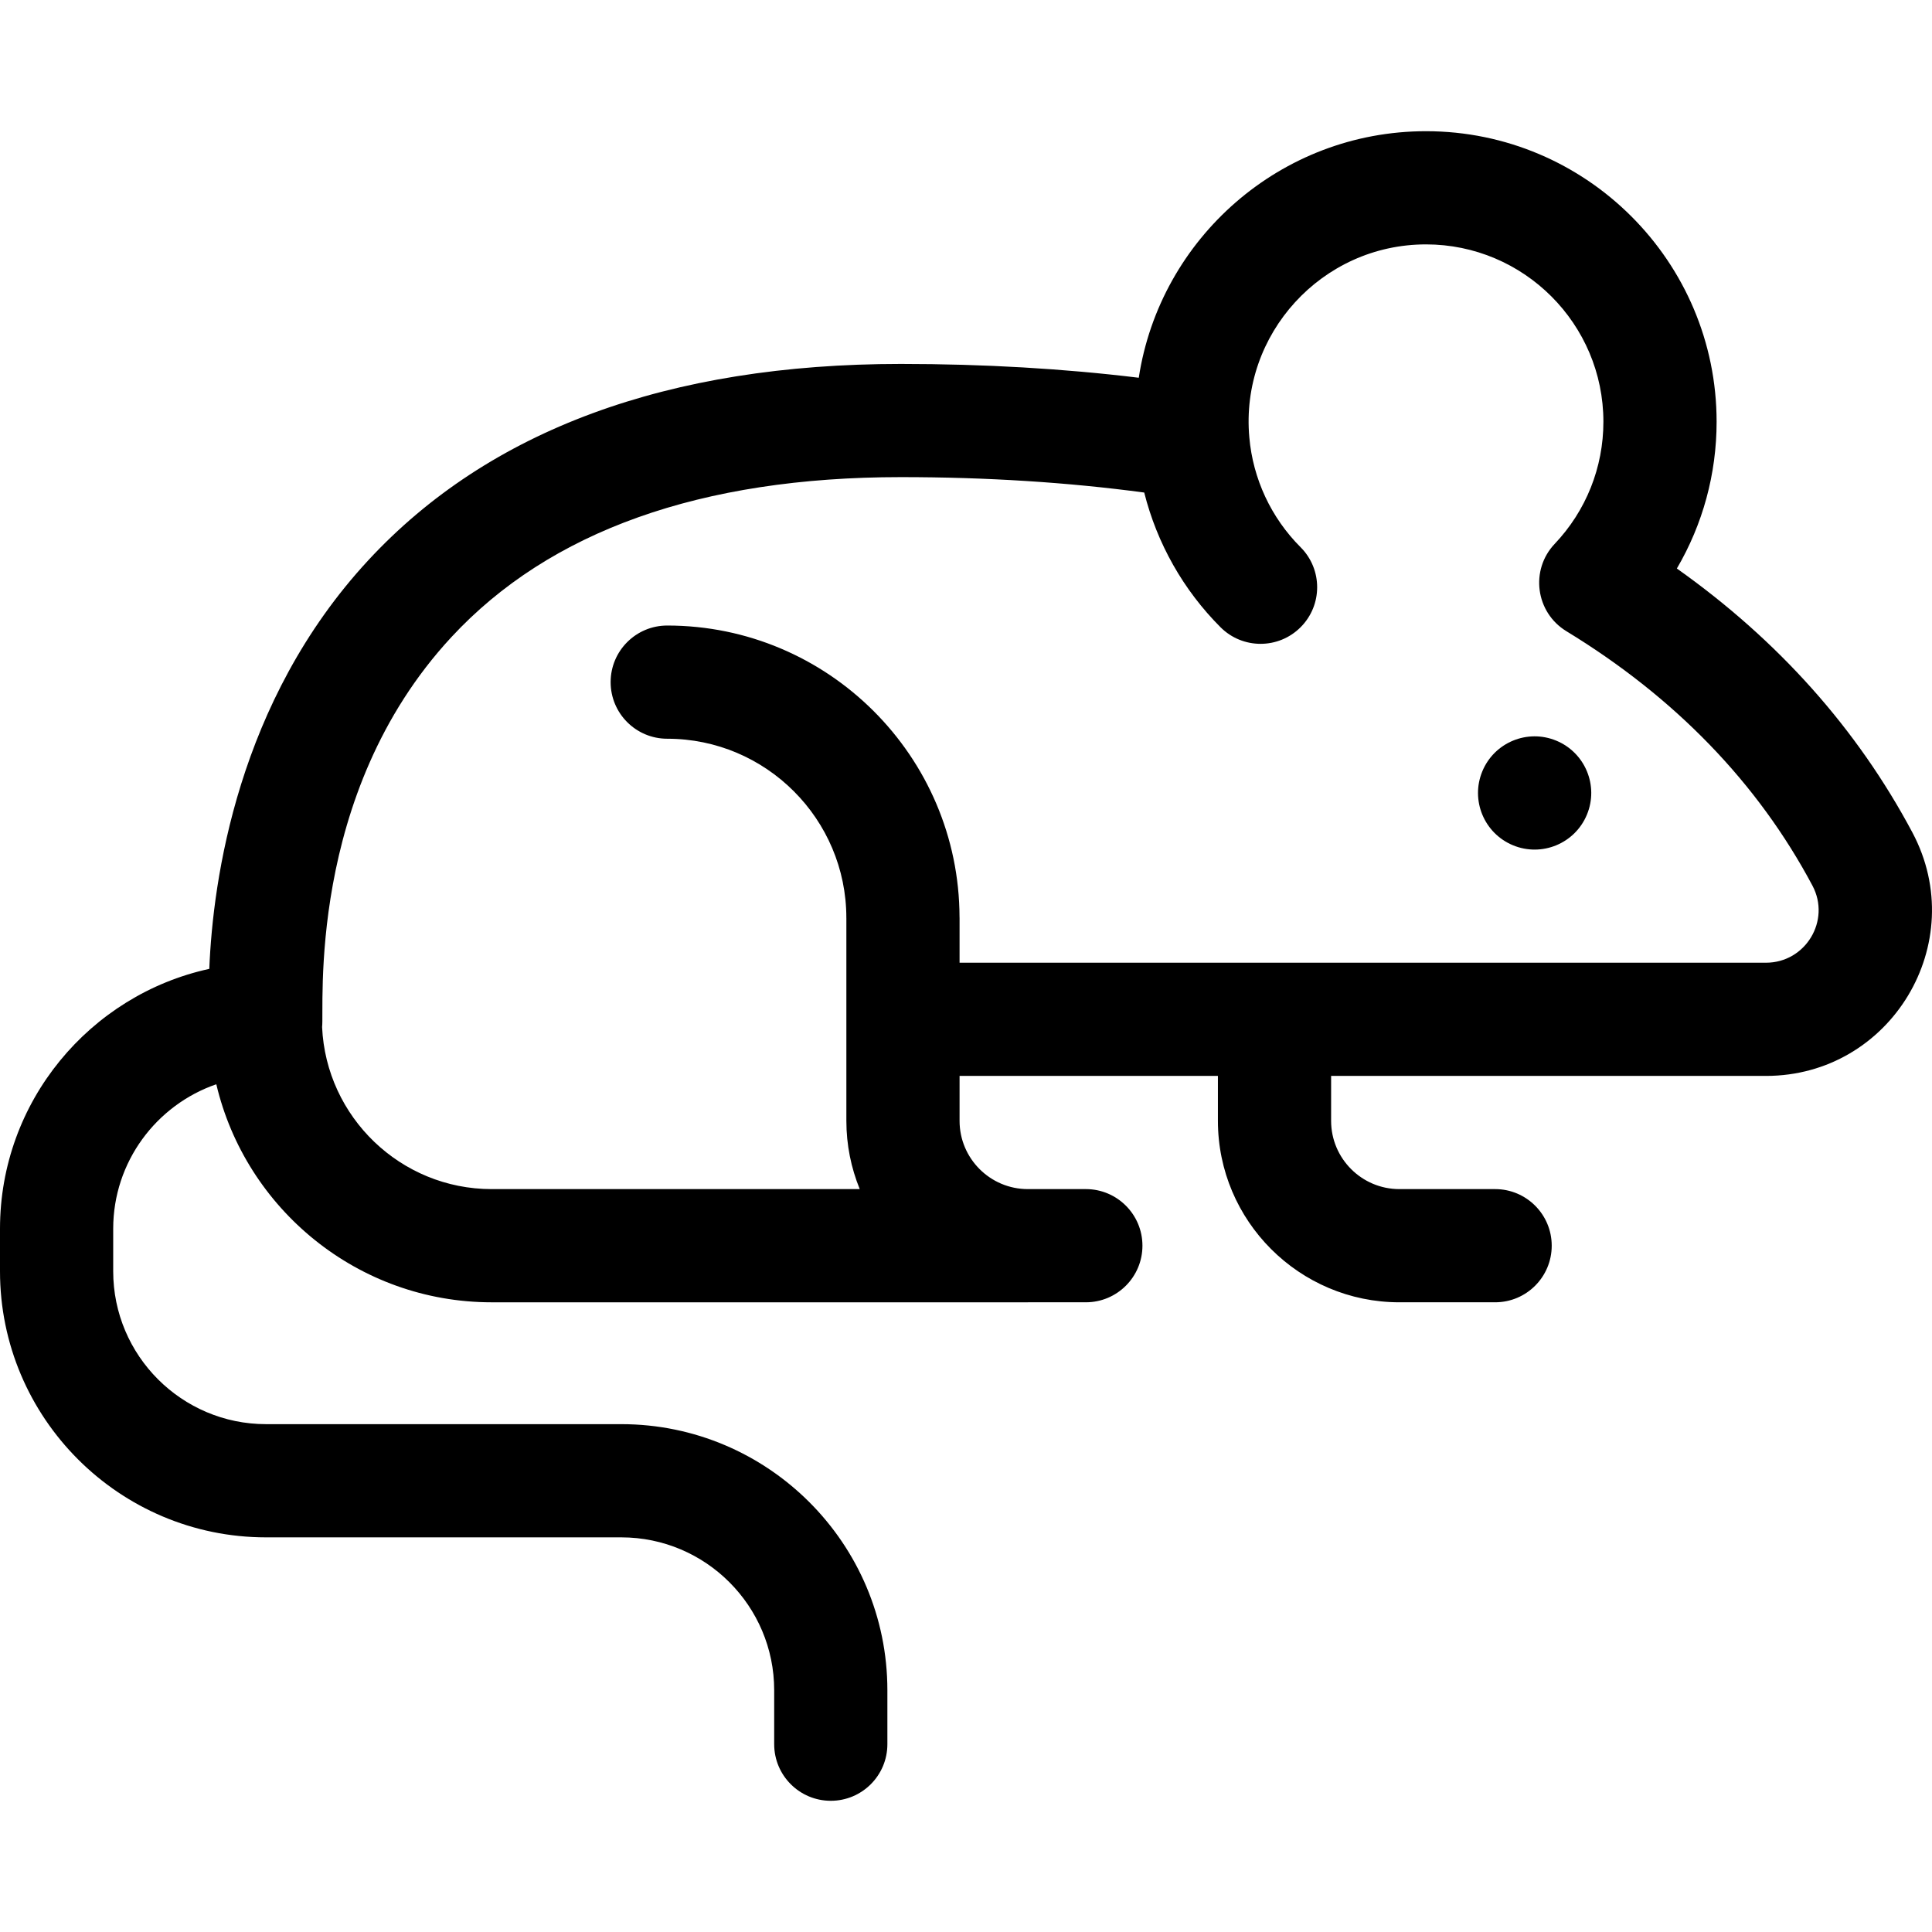
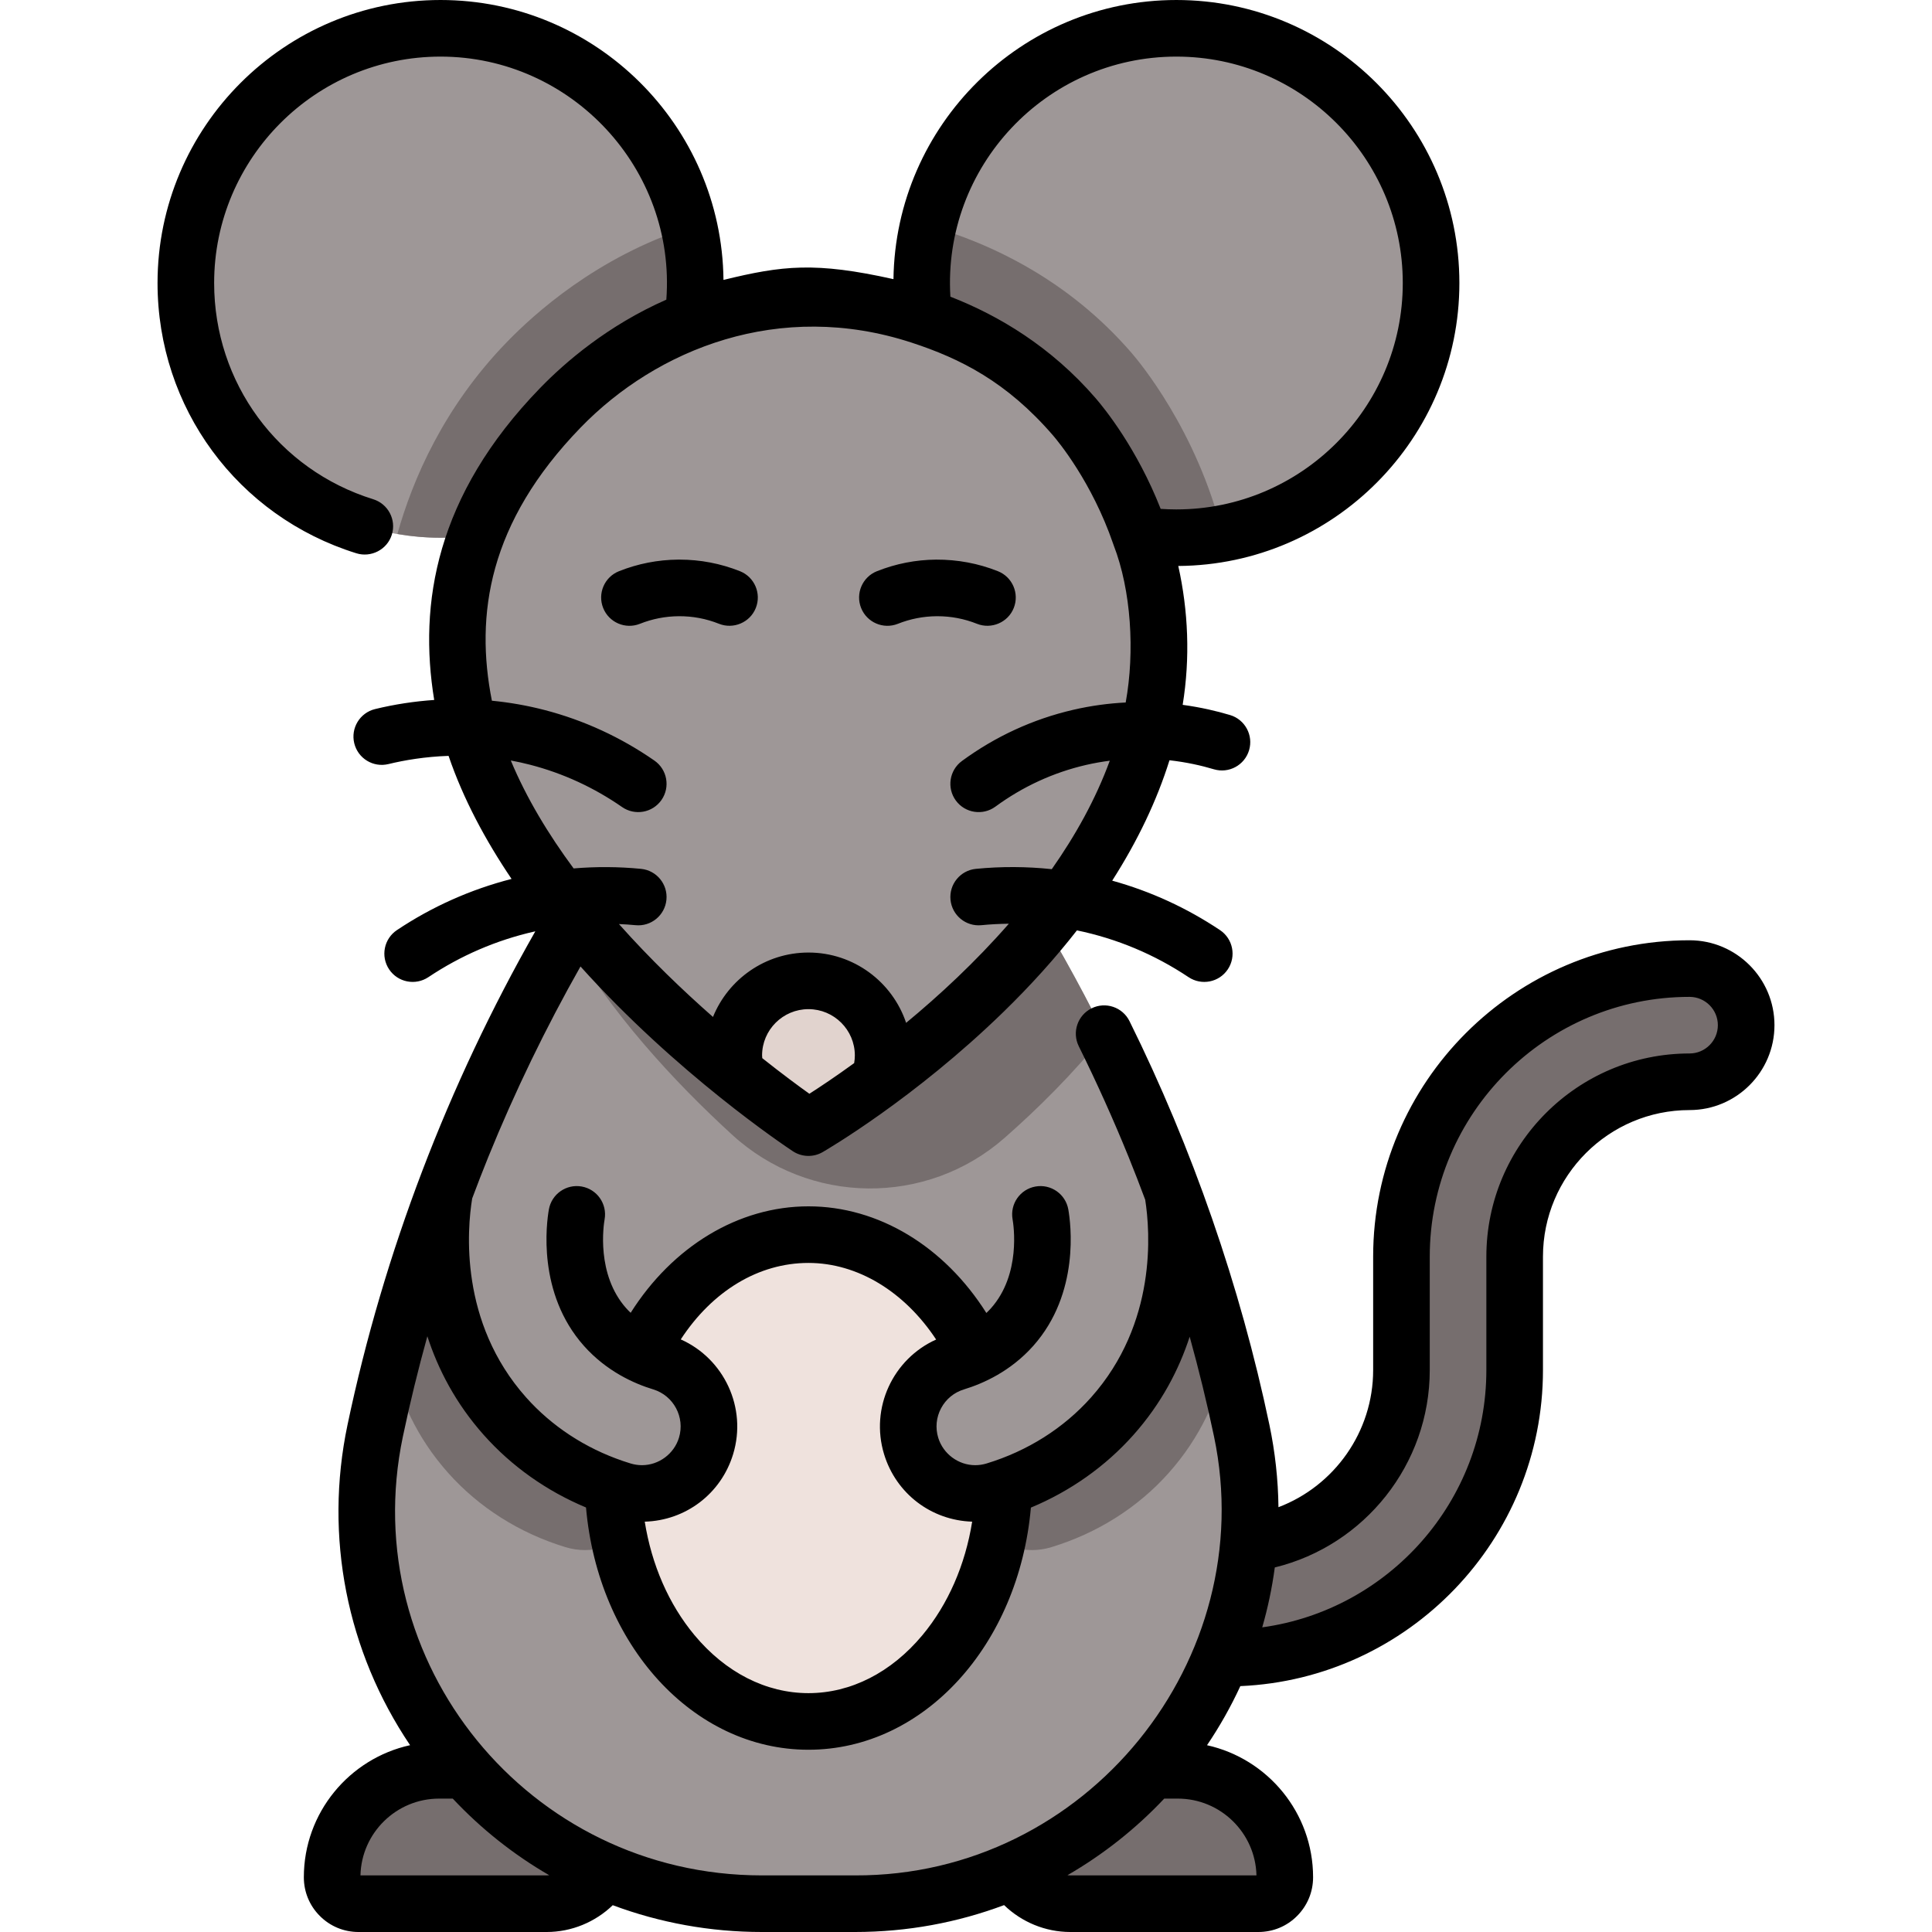
<svg xmlns="http://www.w3.org/2000/svg" id="Capa_1" enable-background="new 0 0 512 512" height="512" viewBox="0 0 512 512" width="512">
  <g>
-     <path d="m506.815 220.637c-14.634-27.507-35.607-50.979-62.431-69.976 6.858-11.697 10.534-25.05 10.534-38.888 0-42.459-34.548-77.003-77.014-77.003-38.494 0-70.481 28.394-76.12 65.337-19.898-2.421-41.018-3.66-63.043-3.66-61.681 0-109.177 17.516-141.169 52.061-34.616 37.378-41.153 84.746-42.108 108.25-31.672 6.913-55.464 35.162-55.464 68.876v11.273c0 38.879 31.631 70.509 70.51 70.509h94.146c22.338 0 40.511 18.173 40.511 40.511v14.303c0 8.284 6.716 14.999 14.999 14.999 8.284 0 14.999-6.716 14.999-14.999v-14.303c0-38.879-31.631-70.51-70.51-70.51h-94.145c-22.338 0-40.511-18.173-40.511-40.511v-11.273c0-17.722 11.443-32.811 27.325-38.296 7.801 33.083 37.551 57.788 72.981 57.788h142.075c.026 0 .051-.004.077-.004h15.303c8.284 0 14.999-6.716 14.999-14.999s-6.716-14.999-14.999-14.999h-15.378c-9.973 0-18.086-8.113-18.086-18.086v-11.909h68.463v11.909c0 26.514 21.571 48.085 48.086 48.085h25.378c8.284 0 14.999-6.716 14.999-14.999s-6.716-14.999-14.999-14.999h-25.378c-9.973 0-18.087-8.113-18.087-18.086v-11.909h115.236c33.117 0 54.353-35.251 38.821-64.492zm-38.822 34.493c-7.974 0-203.289 0-213.698 0v-11.881c0-.066-.009-.13-.01-.196-.107-42.63-34.813-77.28-77.462-77.28-8.284 0-14.999 6.716-14.999 14.999 0 8.284 6.716 14.999 14.999 14.999 26.174 0 47.468 21.298 47.468 47.478 0 .033.005.064.005.097v53.69c0 6.397 1.266 12.502 3.544 18.09h-97.536c-24.127 0-43.874-19.089-44.946-42.956.666-4.82-4.464-61.535 34.249-103.309 26.084-28.146 66.166-42.418 119.134-42.418 22.716 0 44.347 1.382 64.492 4.087 3.37 13.416 10.325 25.801 20.222 35.699 5.856 5.857 15.355 5.858 21.212 0 5.858-5.858 5.858-15.354 0-21.212-7.804-7.804-12.626-18.123-13.583-29.108-2.464-27.342 19.218-51.143 46.819-51.143 25.924 0 47.015 21.086 47.015 47.004 0 12.092-4.585 23.585-12.909 32.363-6.567 6.925-5.068 18.16 3.09 23.134 28.807 17.549 50.754 40.245 65.226 67.449 4.912 9.245-1.833 20.414-12.332 20.414z" />
-     <ellipse cx="406.538" cy="210.127" rx="14.999" ry="14.999" transform="matrix(.383 -.924 .924 .383 56.831 505.307)" />
+     <g>
+       <g fill="#9e9797">
+         <circle cx="311.75" cy="75" r="67.5" />
+         <circle cx="116.75" cy="75" r="67.5" />
+       </g>
+       <g>
+         <g>
+           <path d="m325.052 439.431h-21.624c-8.284 0-15-6.716-15-15s6.716-15 15-15h21.624c25.557 0 46.349-20.792 46.349-46.349v-30.053c0-42.099 34.25-76.349 76.35-76.349 8.284 0 15 6.716 15 15s-6.716 15-15 15c-25.558 0-46.35 20.792-46.35 46.349v30.053c-.001 42.099-34.251 76.349-76.349 76.349z" fill="#766e6e" />
+         </g>
+         <g fill="#766e6e">
+           <path d="m333.481 504.5h-49.855c-9.762 0-17.676-7.914-17.676-17.676 0-9.762 7.914-17.676 17.676-17.676h28.503c15.658 0 28.351 12.693 28.351 28.351.001 3.867-3.133 7.001-6.999 7.001z" />
+           <path d="m95.019 504.5h49.855c9.762 0 17.676-7.914 17.676-17.676 0-9.762-7.914-17.676-17.676-17.676h-28.504c-15.658 0-28.351 12.693-28.351 28.351 0 3.867 3.134 7.001 7 7.001z" />
+         </g>
+         <path d="m226.601 504.5h-24.702c-66.424 0-116.053-60.707-102.474-125.346 10.842-51.611 30.862-100.884 59.119-145.502h111.411c28.257 44.618 48.277 93.891 59.119 145.502 13.58 64.639-36.049 125.346-102.473 125.346z" fill="#9e9797" />
+         <path d="m309.748 390.316c8.439-9.478 12.876-19.87 15.081-29.392-3.911-15.349-8.654-30.456-14.181-45.269-2.184.431-7.964 1.872-12.994 6.995-5.482 5.582-6.635 12.034-6.924 14.174.527 2.987 2.637 18.468-7.513 29.867-4.841 5.437-10.788 8.076-14.923 9.333-9.386 2.852-14.684 12.774-11.832 22.16 2.329 7.665 9.373 12.603 16.99 12.603 1.71 0 3.449-.249 5.17-.772 12.184-3.703 22.948-10.515 31.126-19.699z" fill="#766e6e" />
+         <path d="m118.747 390.316c-8.439-9.478-12.876-19.87-15.081-29.392 3.911-15.349 8.654-30.456 14.181-45.269 2.184.431 7.964 1.872 12.994 6.995 5.482 5.582 6.635 12.034 6.924 14.174-.527 2.987-2.637 18.468 7.513 29.867 4.841 5.437 10.788 8.076 14.923 9.333 9.386 2.852 14.684 12.774 11.832 22.16-2.329 7.665-9.373 12.603-16.99 12.603-1.71 0-3.449-.249-5.17-.772-12.184-3.703-22.947-10.515-31.126-19.699z" fill="#766e6e" />
+         <g>
+           <g fill="#766e6e">
+             <path d="m134.32 90.654c-16.753 17.275-24.943 36.384-29.011 50.861 3.721.636 7.539.985 11.441.985 37.279 0 67.5-30.221 67.5-67.5 0-5.083-.58-10.028-1.645-14.79-24.652 8.007-41.175 23.112-48.285 30.444z" />
+             <path d="m246.002 59.746c-1.133 4.904-1.752 10.005-1.752 15.254 0 37.279 30.221 67.5 67.5 67.5 4.17 0 8.245-.398 12.206-1.122-6.826-27.394-22.175-45.65-24.051-47.822-16.692-19.326-37.138-28.987-53.903-33.81z" />
+             <path d="m269.956 233.652h-111.411c-2.942 4.645-5.772 9.352-8.534 14.095 11.567 20.513 28.665 38.914 44.02 52.981 20.349 18.642 51.489 19.018 72.22.801 8.797-7.73 18.066-16.917 26.473-27.317-6.868-13.881-14.451-27.427-22.768-40.56z" />
+           </g>
+           <path d="m214.25 78.714c-34.836.493-57.668 21.024-65.745 29.353-22.118 22.807-26.095 49.503-27.019 58.088v.001c-.003.056-.154 2.779-.154 5.36 0 56.636 68.51 109.88 87.875 123.798 3.052 2.194 7.13 2.301 10.289.264 19.635-12.656 87.673-61.059 87.673-124.063 0-2.748-.145-5.224-.171-5.642-1.955-31.29-20.407-53.236-22.294-55.42-27.329-31.639-66.893-31.79-70.454-31.739z" fill="#9e9797" />
+           <path d="m214.25 259.935c-10.93 0-19.791 8.85-19.791 19.766 0 1.666.229 3.274.617 4.82 5.8 4.68 10.723 8.342 14.128 10.79 3.063 2.202 7.151 2.292 10.321.247 3.286-2.12 7.92-5.236 13.358-9.247.736-2.07 1.158-4.288 1.158-6.61 0-10.917-8.861-19.766-19.791-19.766z" fill="#e1d3ce" />
+         </g>
+         <ellipse cx="214.25" cy="391.698" fill="#efe2dd" rx="51.822" ry="64.506" />
+         <path d="m264.8 377.514c-7.146 3.982-10.814 12.523-8.339 20.669 1.336 4.396 4.225 7.888 7.881 10.073 1.125-5.285 1.731-10.833 1.731-16.558 0-4.875-.449-9.618-1.273-14.184z" fill="#e1d3ce" />
+         <path d="m164.158 408.254c3.654-2.185 6.542-5.676 7.877-10.07 2.474-8.144-1.192-16.684-8.335-20.667-.823 4.565-1.272 9.307-1.272 14.181-.001 5.725.606 11.271 1.73 16.556z" fill="#e1d3ce" />
+         <g>
+           <path d="m310.717 315.66c1.439 8.171 4.542 36.623-15.969 59.656-8.178 9.184-18.942 15.996-31.128 19.699-1.721.523-3.46.772-5.17.772-7.617 0-14.661-4.938-16.99-12.603-2.852-9.386 2.445-19.308 11.832-22.16 4.135-1.257 10.083-3.896 14.924-9.333 10.15-11.399 8.04-26.88 7.513-29.867z" fill="#9e9797" />
+         </g>
+         <g>
+           <path d="m117.856 315.66c-1.439 8.171-4.542 36.623 15.969 59.656 8.178 9.184 18.942 15.996 31.128 19.699 1.721.523 3.46.772 5.17.772 7.617 0 14.661-4.938 16.99-12.603 2.852-9.386-2.445-19.308-11.832-22.16-4.135-1.257-10.083-3.896-14.924-9.333-10.15-11.399-8.04-26.88-7.513-29.867z" fill="#9e9797" />
+         </g>
+       </g>
+     </g>
+     <path d="m190.557 165.314c3.76 1.496 8.191-.3 9.741-4.196 1.531-3.849-.348-8.21-4.196-9.742-5.126-2.04-10.517-3.073-16.027-3.073-.119 0-.24 0-.36.001-5.392.044-10.667 1.078-15.677 3.072-3.849 1.532-5.727 5.894-4.195 9.742 1.532 3.849 5.896 5.728 9.742 4.195 3.277-1.304 6.727-1.98 10.253-2.009 3.706-.033 7.293.647 10.719 2.01zm257.193 83.866c-46.234 0-83.85 37.615-83.85 83.85v30.05c0 16.404-10.316 30.735-25.096 36.343-.082-7.268-.88-14.6-2.394-21.814-7.705-36.708-20.465-73.443-37.081-107.001-1.838-3.712-6.34-5.23-10.05-3.392-3.712 1.839-5.23 6.338-3.392 10.05 4.74 9.568 9.183 19.439 13.204 29.338 1.525 3.754 2.98 7.541 4.401 11.341 1.321 8.407 3.188 32.693-14.345 52.384-7.262 8.154-16.843 14.209-27.706 17.511-.979.297-1.985.448-2.991.448-4.475 0-8.51-2.995-9.813-7.284-.797-2.623-.524-5.399.767-7.817s3.447-4.189 6.07-4.986c5.057-1.537 12.343-4.783 18.344-11.521 12.45-13.982 9.93-32.572 9.298-36.156-.718-4.079-4.604-6.806-8.688-6.085-4.079.719-6.804 4.608-6.084 8.688.258 1.465 2.29 14.573-5.729 23.579-.395.444-.805.852-1.219 1.248-11.115-17.622-28.569-28.262-47.146-28.262-18.553 0-35.995 10.621-47.118 28.215-.398-.384-.793-.775-1.174-1.203-8.019-9.005-5.986-22.113-5.729-23.579.72-4.079-2.005-7.969-6.084-8.688-4.075-.718-7.969 2.005-8.688 6.085-.632 3.584-3.152 22.175 9.297 36.156 6.001 6.739 13.289 9.985 18.345 11.521 5.415 1.646 8.481 7.39 6.837 12.804-1.304 4.289-5.339 7.284-9.814 7.284-1.006 0-2.012-.151-2.989-.447-.649-.197-1.293-.406-1.933-.623-.046-.018-.094-.03-.14-.047-10.011-3.418-18.839-9.211-25.634-16.842-17.777-19.963-15.612-44.654-14.292-52.727 1.381-3.685 2.795-7.357 4.275-10.999 7.026-17.305 15.233-34.235 24.428-50.477 25.488 28.392 54.128 47.544 56.28 48.965 2.374 1.568 5.427 1.656 7.885.235.981-.567 24.312-14.155 47.94-37.168 7.279-7.09 13.765-14.304 19.455-21.598 10.578 2.191 20.553 6.369 29.582 12.398 3.41 2.277 8.082 1.404 10.402-2.071 2.3-3.445 1.373-8.102-2.072-10.402-8.824-5.894-18.415-10.289-28.563-13.101 6.76-10.565 11.844-21.242 15.18-31.906 4.556.514 8.542 1.427 11.755 2.388 3.972 1.187 8.147-1.068 9.335-5.037 1.187-3.968-1.068-8.147-5.036-9.334-3.497-1.046-7.739-2.05-12.559-2.702 2.025-12.493 1.473-24.942-1.164-36.804 41.122-.274 74.494-33.802 74.494-74.987 0-41.355-33.645-75-75-75-41.012 0-74.422 33.093-74.974 73.976-20.725-4.63-29.426-3.614-45.047.205-.443-40.978-33.899-74.182-74.98-74.182-41.355 0-75 33.645-75 75 0 33.039 21.179 61.823 52.7 71.627 3.854 1.199 8.146-.932 9.39-4.934 1.229-3.956-.979-8.159-4.935-9.389-25.215-7.842-42.155-30.871-42.155-57.304 0-33.084 26.916-60 60-60 34.673 0 62.406 29.746 59.836 64.412-15.515 6.838-26.778 16.538-33.465 23.434-27.626 28.487-32.235 57.144-28.054 82.65-5.259.361-10.506 1.159-15.669 2.415-4.024.979-6.494 5.035-5.516 9.06.979 4.024 5.028 6.498 9.061 5.516 4.256-1.035 9.693-1.962 15.933-2.172 3.886 11.397 9.76 22.355 16.693 32.609-10.818 2.779-21.031 7.319-30.377 13.561-3.445 2.3-4.372 6.958-2.072 10.402 2.319 3.474 6.996 4.346 10.402 2.071 8.588-5.735 18.024-9.8 28.049-12.082.096-.022.193-.038.29-.06-23.117 40.586-40.182 85.152-49.77 130.793-6.223 29.624-.178 60.031 16.587 84.882-16.082 3.531-28.157 17.883-28.157 35.01 0 3.874 1.509 7.516 4.226 10.232 2.73 2.752 6.379 4.268 10.274 4.268h49.851c6.587 0 12.871-2.624 17.513-7.104 12.451 4.648 25.8 7.103 39.515 7.103h24.7c13.894 0 27.202-2.525 39.494-7.126 4.644 4.494 10.939 7.126 17.537 7.126h49.851c3.896 0 7.544-1.516 10.252-4.246 2.739-2.738 4.248-6.38 4.248-10.254 0-17.11-12.052-31.45-28.111-34.999 3.349-4.955 6.307-10.191 8.831-15.663 44.547-1.92 80.2-38.747 80.2-83.757v-30.05c0-21.422 17.428-38.85 38.85-38.85 12.406 0 22.5-10.093 22.5-22.5s-10.096-22.501-22.502-22.501zm-221.388 32.555c-4.94 3.585-9.066 6.331-11.869 8.126-2.899-2.073-7.254-5.284-12.486-9.441-.015-.239-.047-.482-.047-.719 0-6.764 5.514-12.266 12.291-12.266s12.291 5.502 12.291 12.266c-.001.677-.062 1.357-.18 2.034zm85.388-266.735c33.084 0 60 26.916 60 60s-26.916 60-60 60c-1.396 0-2.785-.05-4.16-.145-6.287-15.997-14.836-26.553-17.21-29.303-11.855-13.725-25.796-21.973-38.518-26.929-2.08-34.483 25.373-63.623 59.888-63.623zm-176.382 186.539c1.7.315 3.424.687 5.174 1.142 8.683 2.255 16.867 6.023 24.326 11.2 3.369 2.338 8.057 1.544 10.438-1.885 2.362-3.403 1.518-8.076-1.885-10.438-8.916-6.188-18.709-10.694-29.107-13.396-4.572-1.187-9.243-2.008-13.959-2.466-4.496-22.736-.925-47.188 23.535-72.409 20.13-20.757 52.659-33.954 87.711-22.482 12.884 4.217 25.174 10.363 37.428 24.55 1.365 1.58 10.331 12.36 15.988 28.807.037.113.074.226.117.337 4.636 11.972 5.641 28.195 3.186 41.668-4.42.227-9.084.821-13.942 1.949-10.646 2.472-20.556 7.032-29.454 13.554-3.341 2.449-4.064 7.142-1.615 10.483 2.466 3.364 7.171 4.043 10.482 1.616 7.254-5.316 15.321-9.031 23.979-11.042 2.16-.501 4.27-.863 6.333-1.13-3.738 10.214-9.119 19.841-15.37 28.739-6.663-.706-13.39-.738-20.105-.081-4.123.403-7.138 4.072-6.735 8.194s4.063 7.14 8.194 6.734c2.423-.237 4.846-.36 7.267-.387-8.892 10.185-18.488 19.05-27.222 26.27-3.624-10.814-13.853-18.632-25.88-18.632-11.44 0-21.253 7.073-25.303 17.069-7.969-7.008-16.674-15.347-24.924-24.62 1.464.067 2.928.157 4.392.3 4.123.411 7.791-2.612 8.194-6.734.402-4.123-2.612-7.791-6.735-8.194-5.965-.583-11.936-.608-17.863-.116-6.678-9.031-12.502-18.655-16.645-28.6zm58.92 183.825c3.739-12.309-2.417-25.303-13.879-30.409 8.38-12.818 20.61-20.265 33.841-20.265 13.024 0 25.466 7.613 33.836 20.3-11.412 5.131-17.533 18.093-13.801 30.374 3.177 10.458 12.502 17.548 23.351 17.89-1.833 11.448-6.372 21.902-13.184 30.08-8.254 9.909-18.979 15.366-30.202 15.366-11.224 0-21.95-5.459-30.205-15.372-6.81-8.178-11.348-18.628-13.18-30.071 10.88-.312 20.239-7.412 23.423-17.893zm-49.418 111.636h-49.345c.267-11.267 9.515-20.35 20.845-20.35h3.617c7.566 8.061 16.181 14.879 25.564 20.306-.226.015-.45.044-.681.044zm188.105 0h-49.345c-.253 0-.5-.03-.749-.048 9.529-5.504 18.168-12.361 25.654-20.302h3.595c11.33 0 20.578 9.083 20.845 20.35zm-106.375 0h-24.7c-61.877-.001-107.672-56.586-95.131-116.309 1.87-8.906 4.045-17.771 6.484-26.571 2.816 8.688 7.463 17.752 14.97 26.184 7.378 8.286 16.634 14.831 27.076 19.197 3.184 36.384 28.309 64.199 58.95 64.199 30.628 0 55.75-27.8 58.948-64.167 10.472-4.366 19.754-10.923 27.152-19.229 7.473-8.392 12.11-17.411 14.93-26.062 2.425 8.76 4.589 17.584 6.451 26.449 12.394 59.019-33.682 116.533-95.13 116.309zm221.15-217.82c-29.692 0-53.85 24.157-53.85 53.85v30.05c0 34.755-25.891 63.56-59.395 68.185 1.486-5.15 2.604-10.453 3.33-15.876 23.784-5.809 41.065-27.318 41.065-52.308v-30.05c0-37.964 30.886-68.85 68.85-68.85 4.136 0 7.5 3.364 7.5 7.5s-3.364 7.499-7.5 7.499zm-209.807-113.866c3.279-1.305 6.729-1.98 10.254-2.009.078-.001.157-.001.236-.001 3.604 0 7.131.676 10.482 2.01 3.76 1.497 8.192-.299 9.742-4.195 1.531-3.848-.347-8.21-4.195-9.742-5.236-2.084-10.73-3.099-16.389-3.072-5.391.044-10.664 1.077-15.676 3.071-3.849 1.531-5.728 5.893-4.196 9.742 1.533 3.849 5.897 5.727 9.742 4.196z" />
  </g>
</svg>
